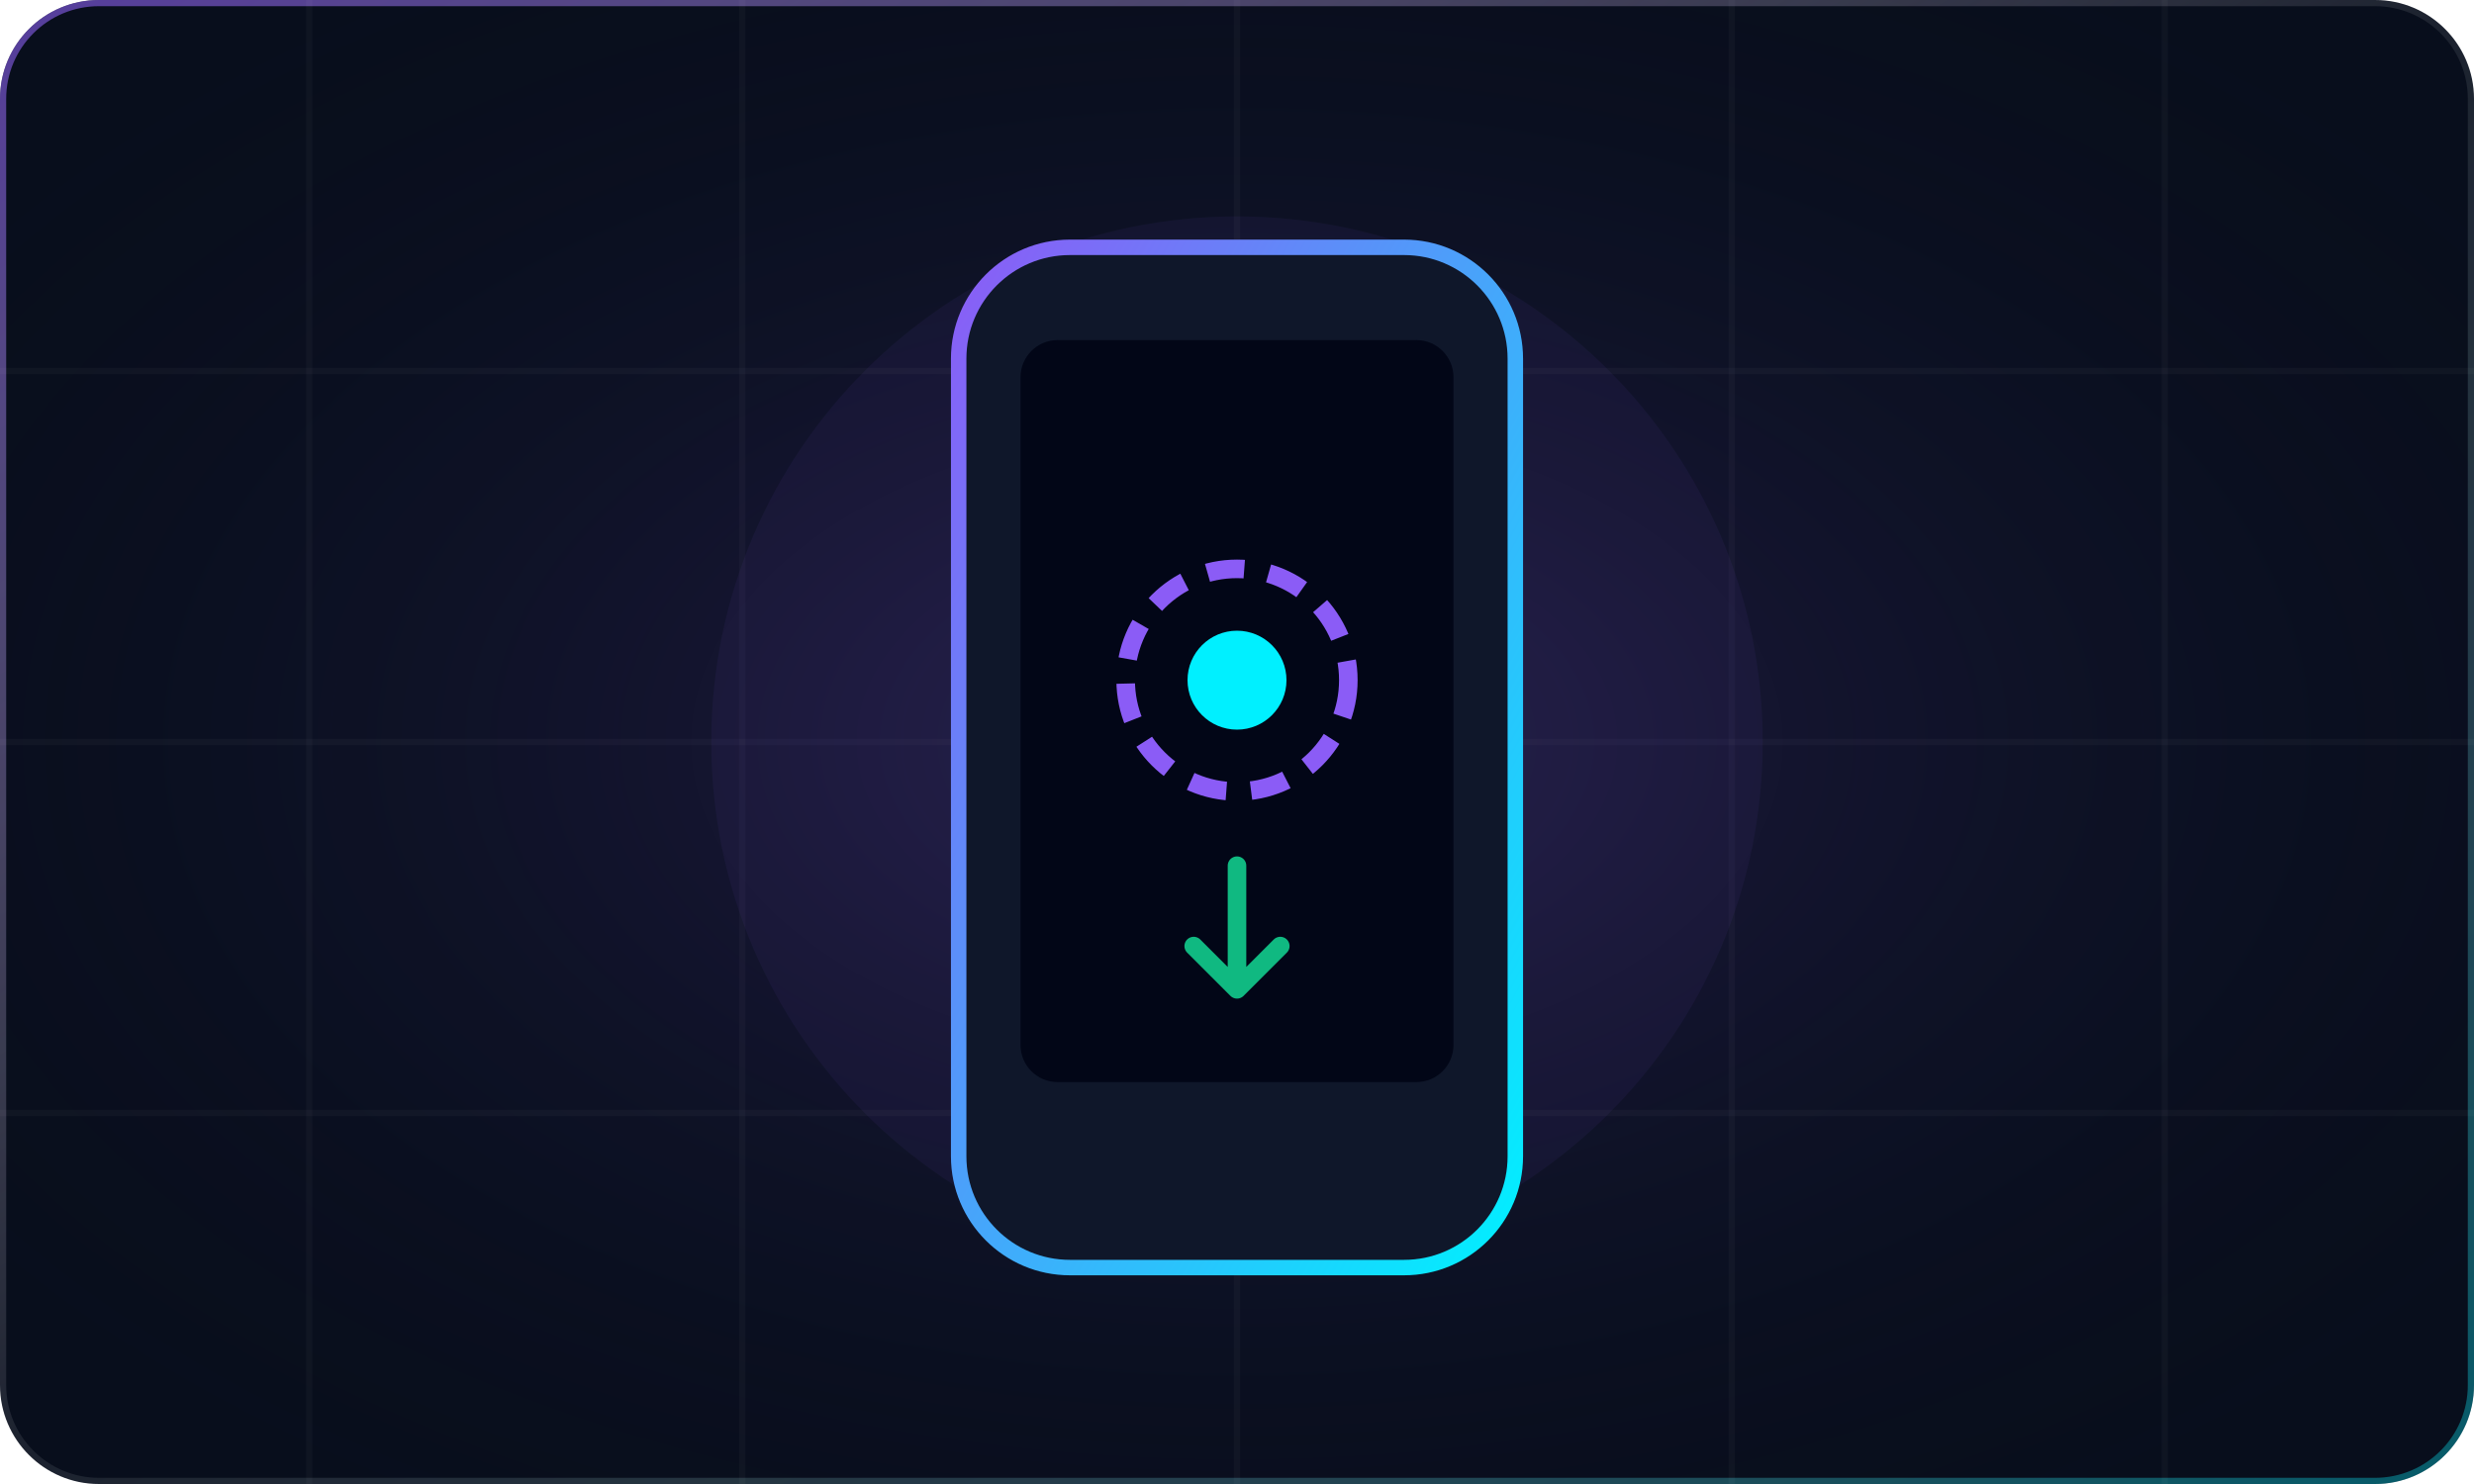
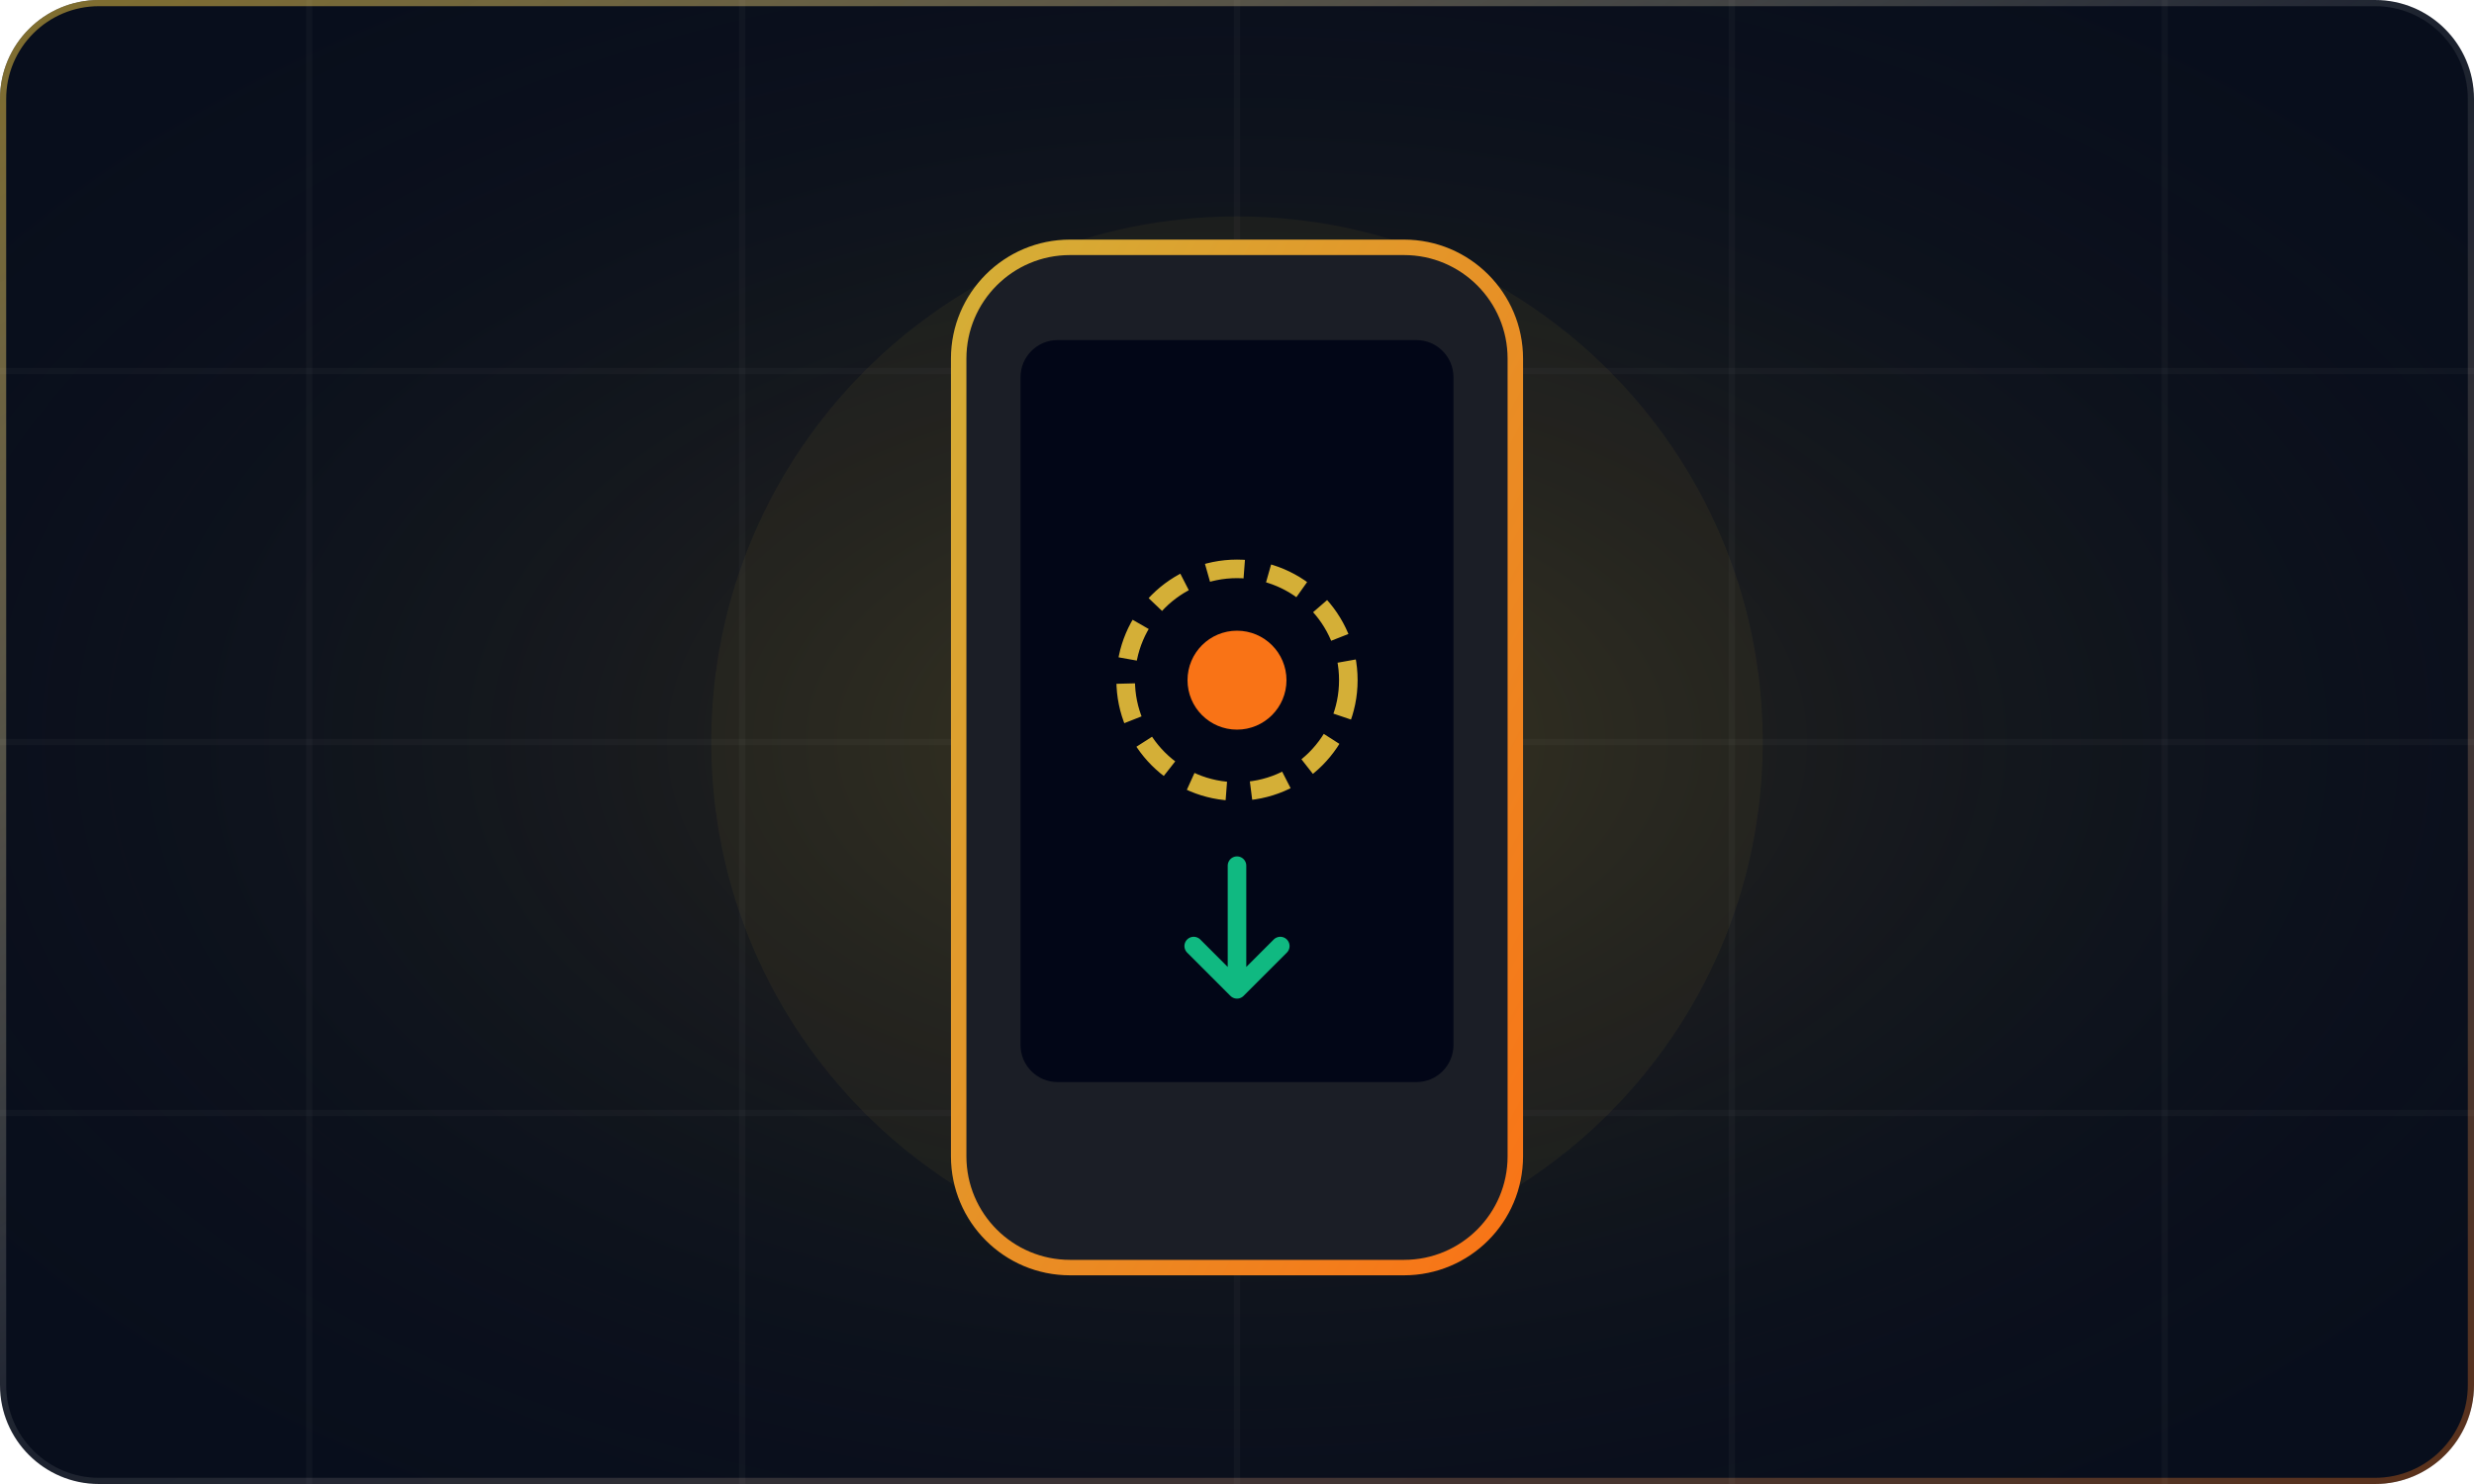
<svg xmlns="http://www.w3.org/2000/svg" viewBox="0 0 400 240" width="400" height="240" fill="none">
  <defs>
    <radialGradient id="bgGlow" cx="50%" cy="50%" r="65%">
-       <stop offset="0%" stop-color="#8b5cf6" stop-opacity="0.2" />
-       <stop offset="100%" stop-color="#060913" stop-opacity="0" />
+       <stop offset="0%" stop-color="#d4af37" stop-opacity="0.2" />
+       <stop offset="100%" stop-color="#0f1115" stop-opacity="0" />
    </radialGradient>
    <linearGradient id="borderGrad" x1="0%" y1="0%" x2="100%" y2="100%">
-       <stop offset="0%" stop-color="#8b5cf6" stop-opacity="0.6" />
+       <stop offset="0%" stop-color="#d4af37" stop-opacity="0.6" />
      <stop offset="50%" stop-color="rgba(255,255,255,0.08)" />
-       <stop offset="100%" stop-color="#00f0ff" stop-opacity="0.35" />
+       <stop offset="100%" stop-color="#f97316" stop-opacity="0.35" />
    </linearGradient>
    <linearGradient id="accentGrad" x1="0%" y1="0%" x2="100%" y2="100%">
-       <stop offset="0%" stop-color="#8b5cf6" />
-       <stop offset="100%" stop-color="#00f0ff" />
+       <stop offset="0%" stop-color="#d4af37" />
+       <stop offset="100%" stop-color="#f97316" />
    </linearGradient>
    <filter id="glow" x="-20%" y="-20%" width="140%" height="140%">
      <feGaussianBlur stdDeviation="3.5" result="b" />
      <feComposite in="SourceGraphic" in2="b" operator="over" />
    </filter>
  </defs>
  <rect width="400" height="240" rx="16" fill="#080e1c" />
  <rect width="400" height="240" rx="16" fill="url(#bgGlow)" />
  <rect x="0.5" y="0.5" width="399" height="239" rx="15.5" stroke="url(#borderGrad)" stroke-width="1" />
  <g stroke="rgba(255,255,255,0.03)" stroke-width="1">
    <line x1="50" y1="0" x2="50" y2="240" />
    <line x1="120" y1="0" x2="120" y2="240" />
    <line x1="200" y1="0" x2="200" y2="240" />
    <line x1="280" y1="0" x2="280" y2="240" />
    <line x1="350" y1="0" x2="350" y2="240" />
    <line x1="0" y1="60" x2="400" y2="60" />
    <line x1="0" y1="120" x2="400" y2="120" />
    <line x1="0" y1="180" x2="400" y2="180" />
  </g>
-   <circle cx="200" cy="120" r="85" fill="#8b5cf6" opacity="0.06" />
+   <circle cx="200" cy="120" r="85" fill="#d4af37" opacity="0.06" />
  <g transform="translate(125, 25)">
-     <rect x="30" y="15" width="90" height="165" rx="18" fill="#0f172a" stroke="url(#accentGrad)" stroke-width="2.5" />
+     <rect x="30" y="15" width="90" height="165" rx="18" fill="#1b1e26" stroke="url(#accentGrad)" stroke-width="2.5" />
    <rect x="40" y="30" width="70" height="120" rx="6" fill="#020617" />
-     <circle cx="75" cy="85" r="18" fill="none" stroke="#8b5cf6" stroke-width="3" stroke-dasharray="6,4" />
-     <circle cx="75" cy="85" r="8" fill="#00f0ff" />
+     <circle cx="75" cy="85" r="18" fill="none" stroke="#d4af37" stroke-width="3" stroke-dasharray="6,4" />
+     <circle cx="75" cy="85" r="8" fill="#f97316" />
    <path d="M75 115 V135 M68 128 L75 135 L82 128" stroke="#10b981" stroke-width="3" stroke-linecap="round" stroke-linejoin="round" />
  </g>
</svg>
